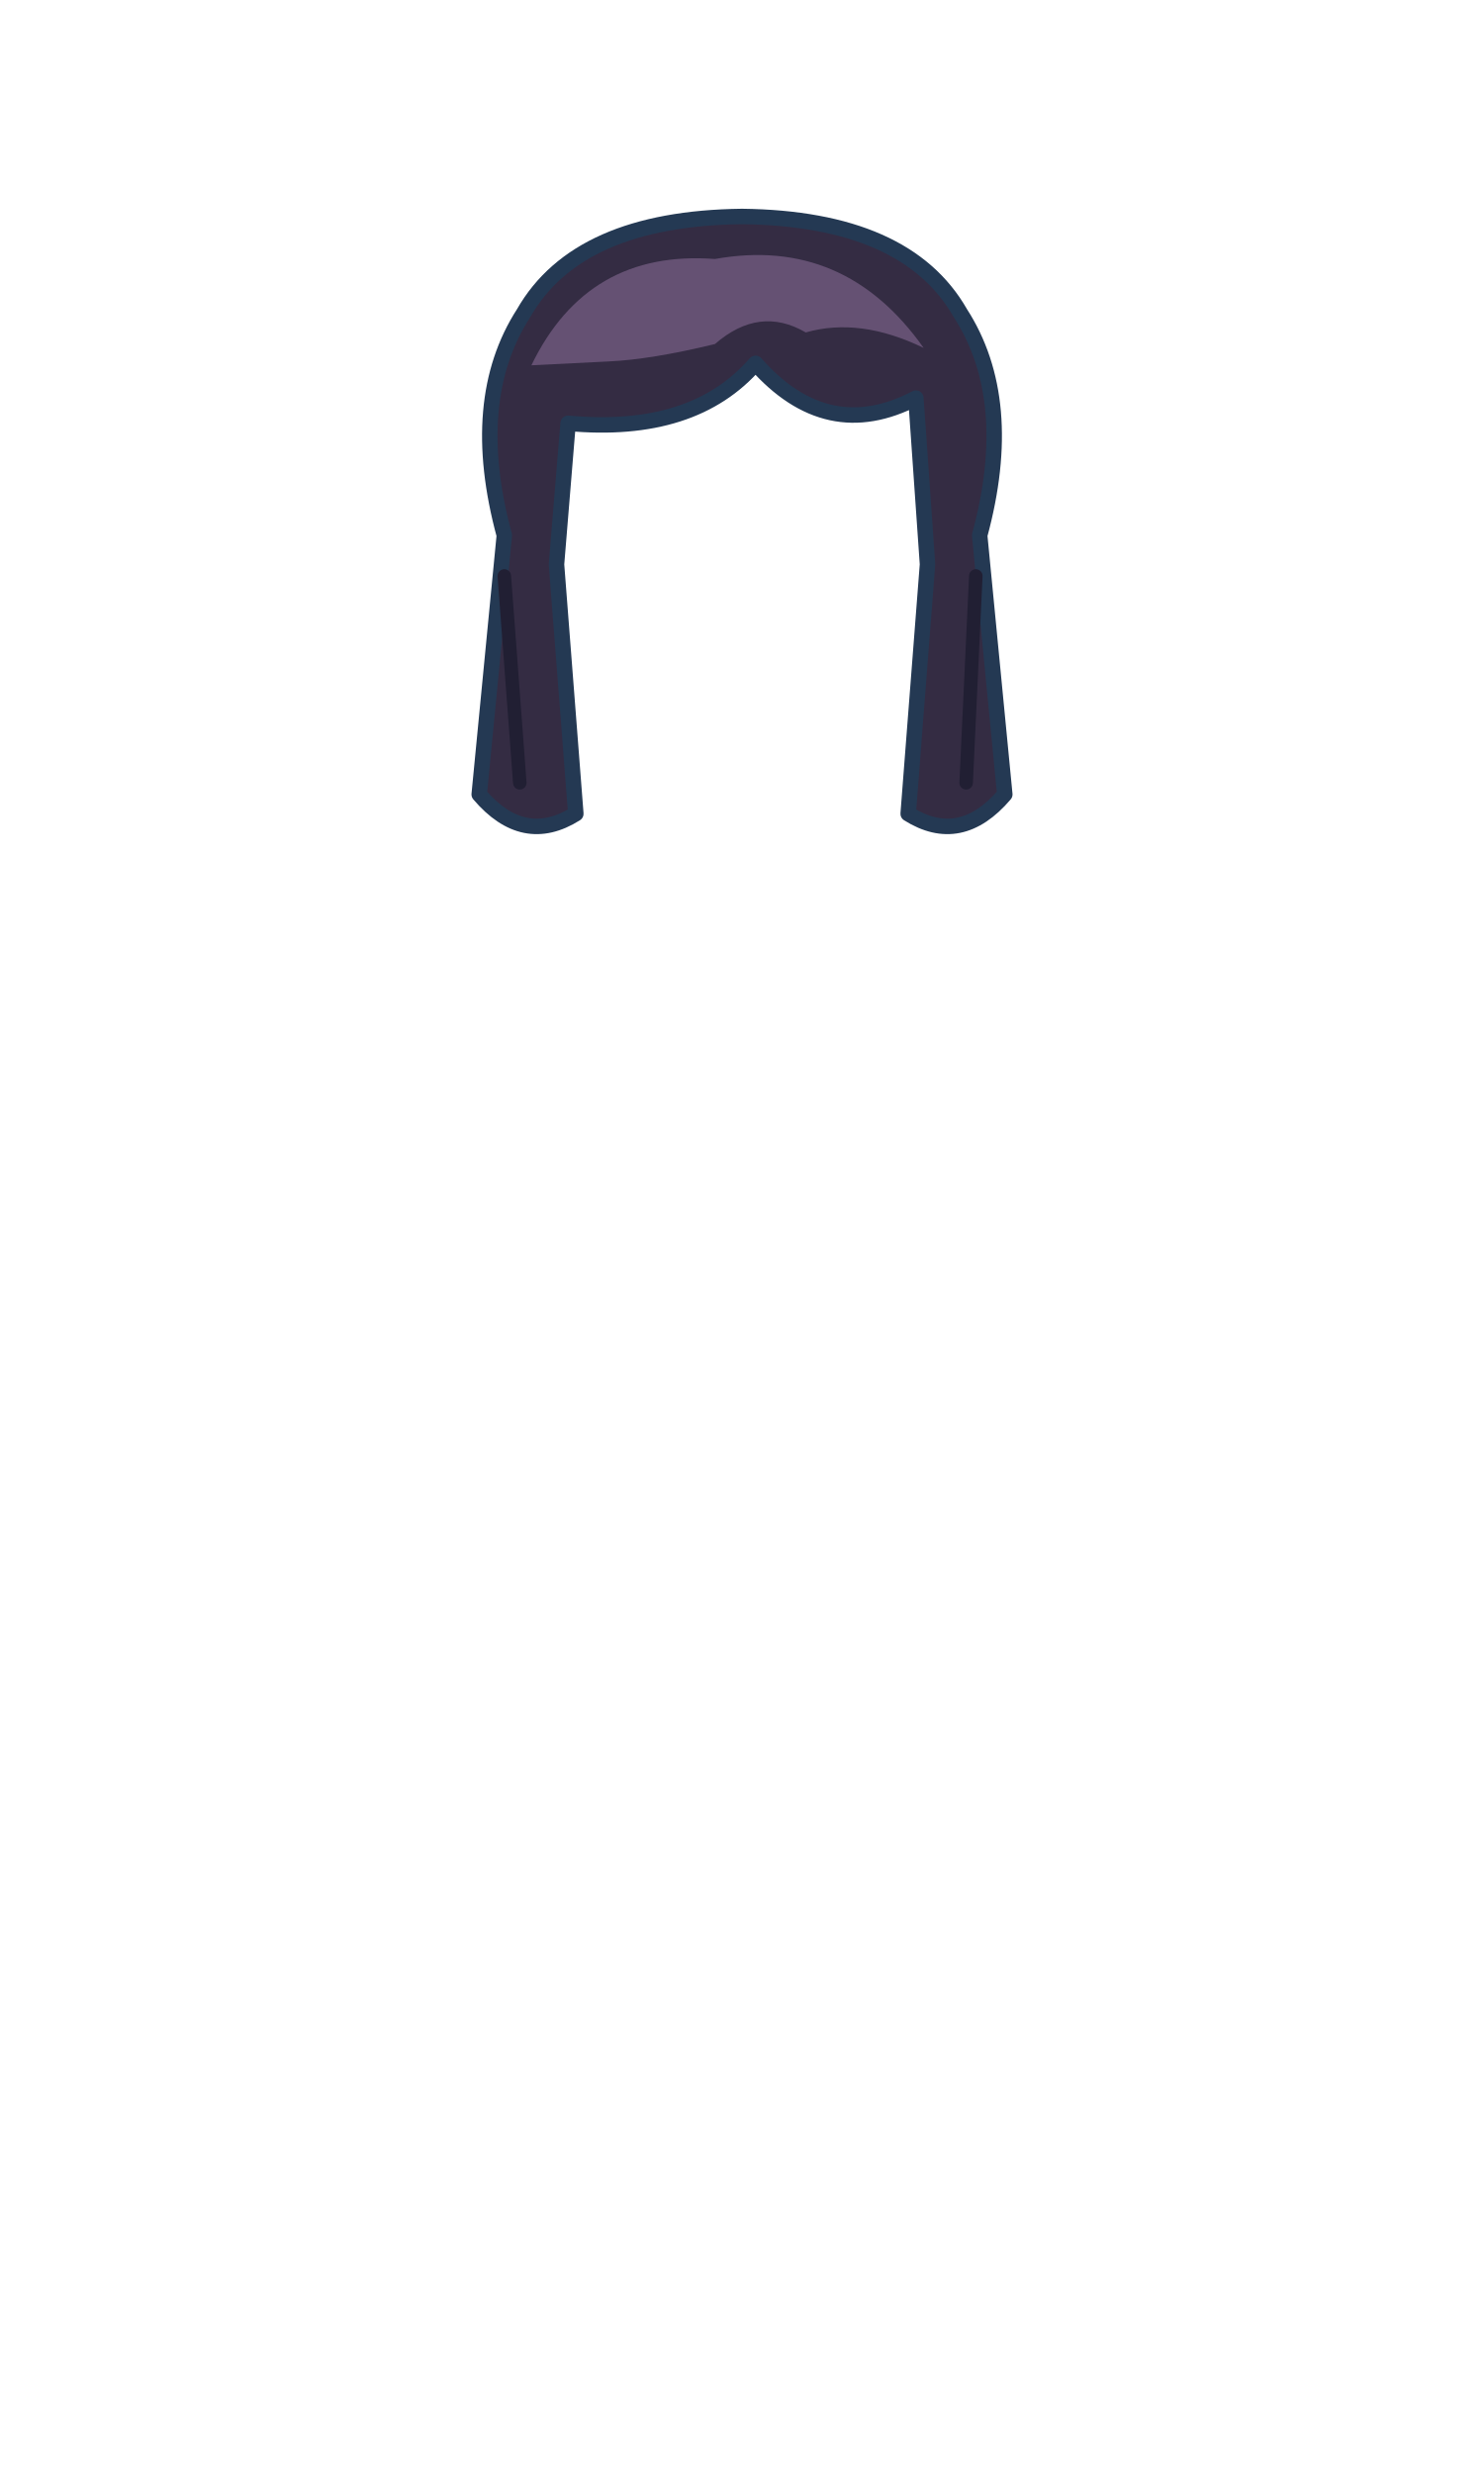
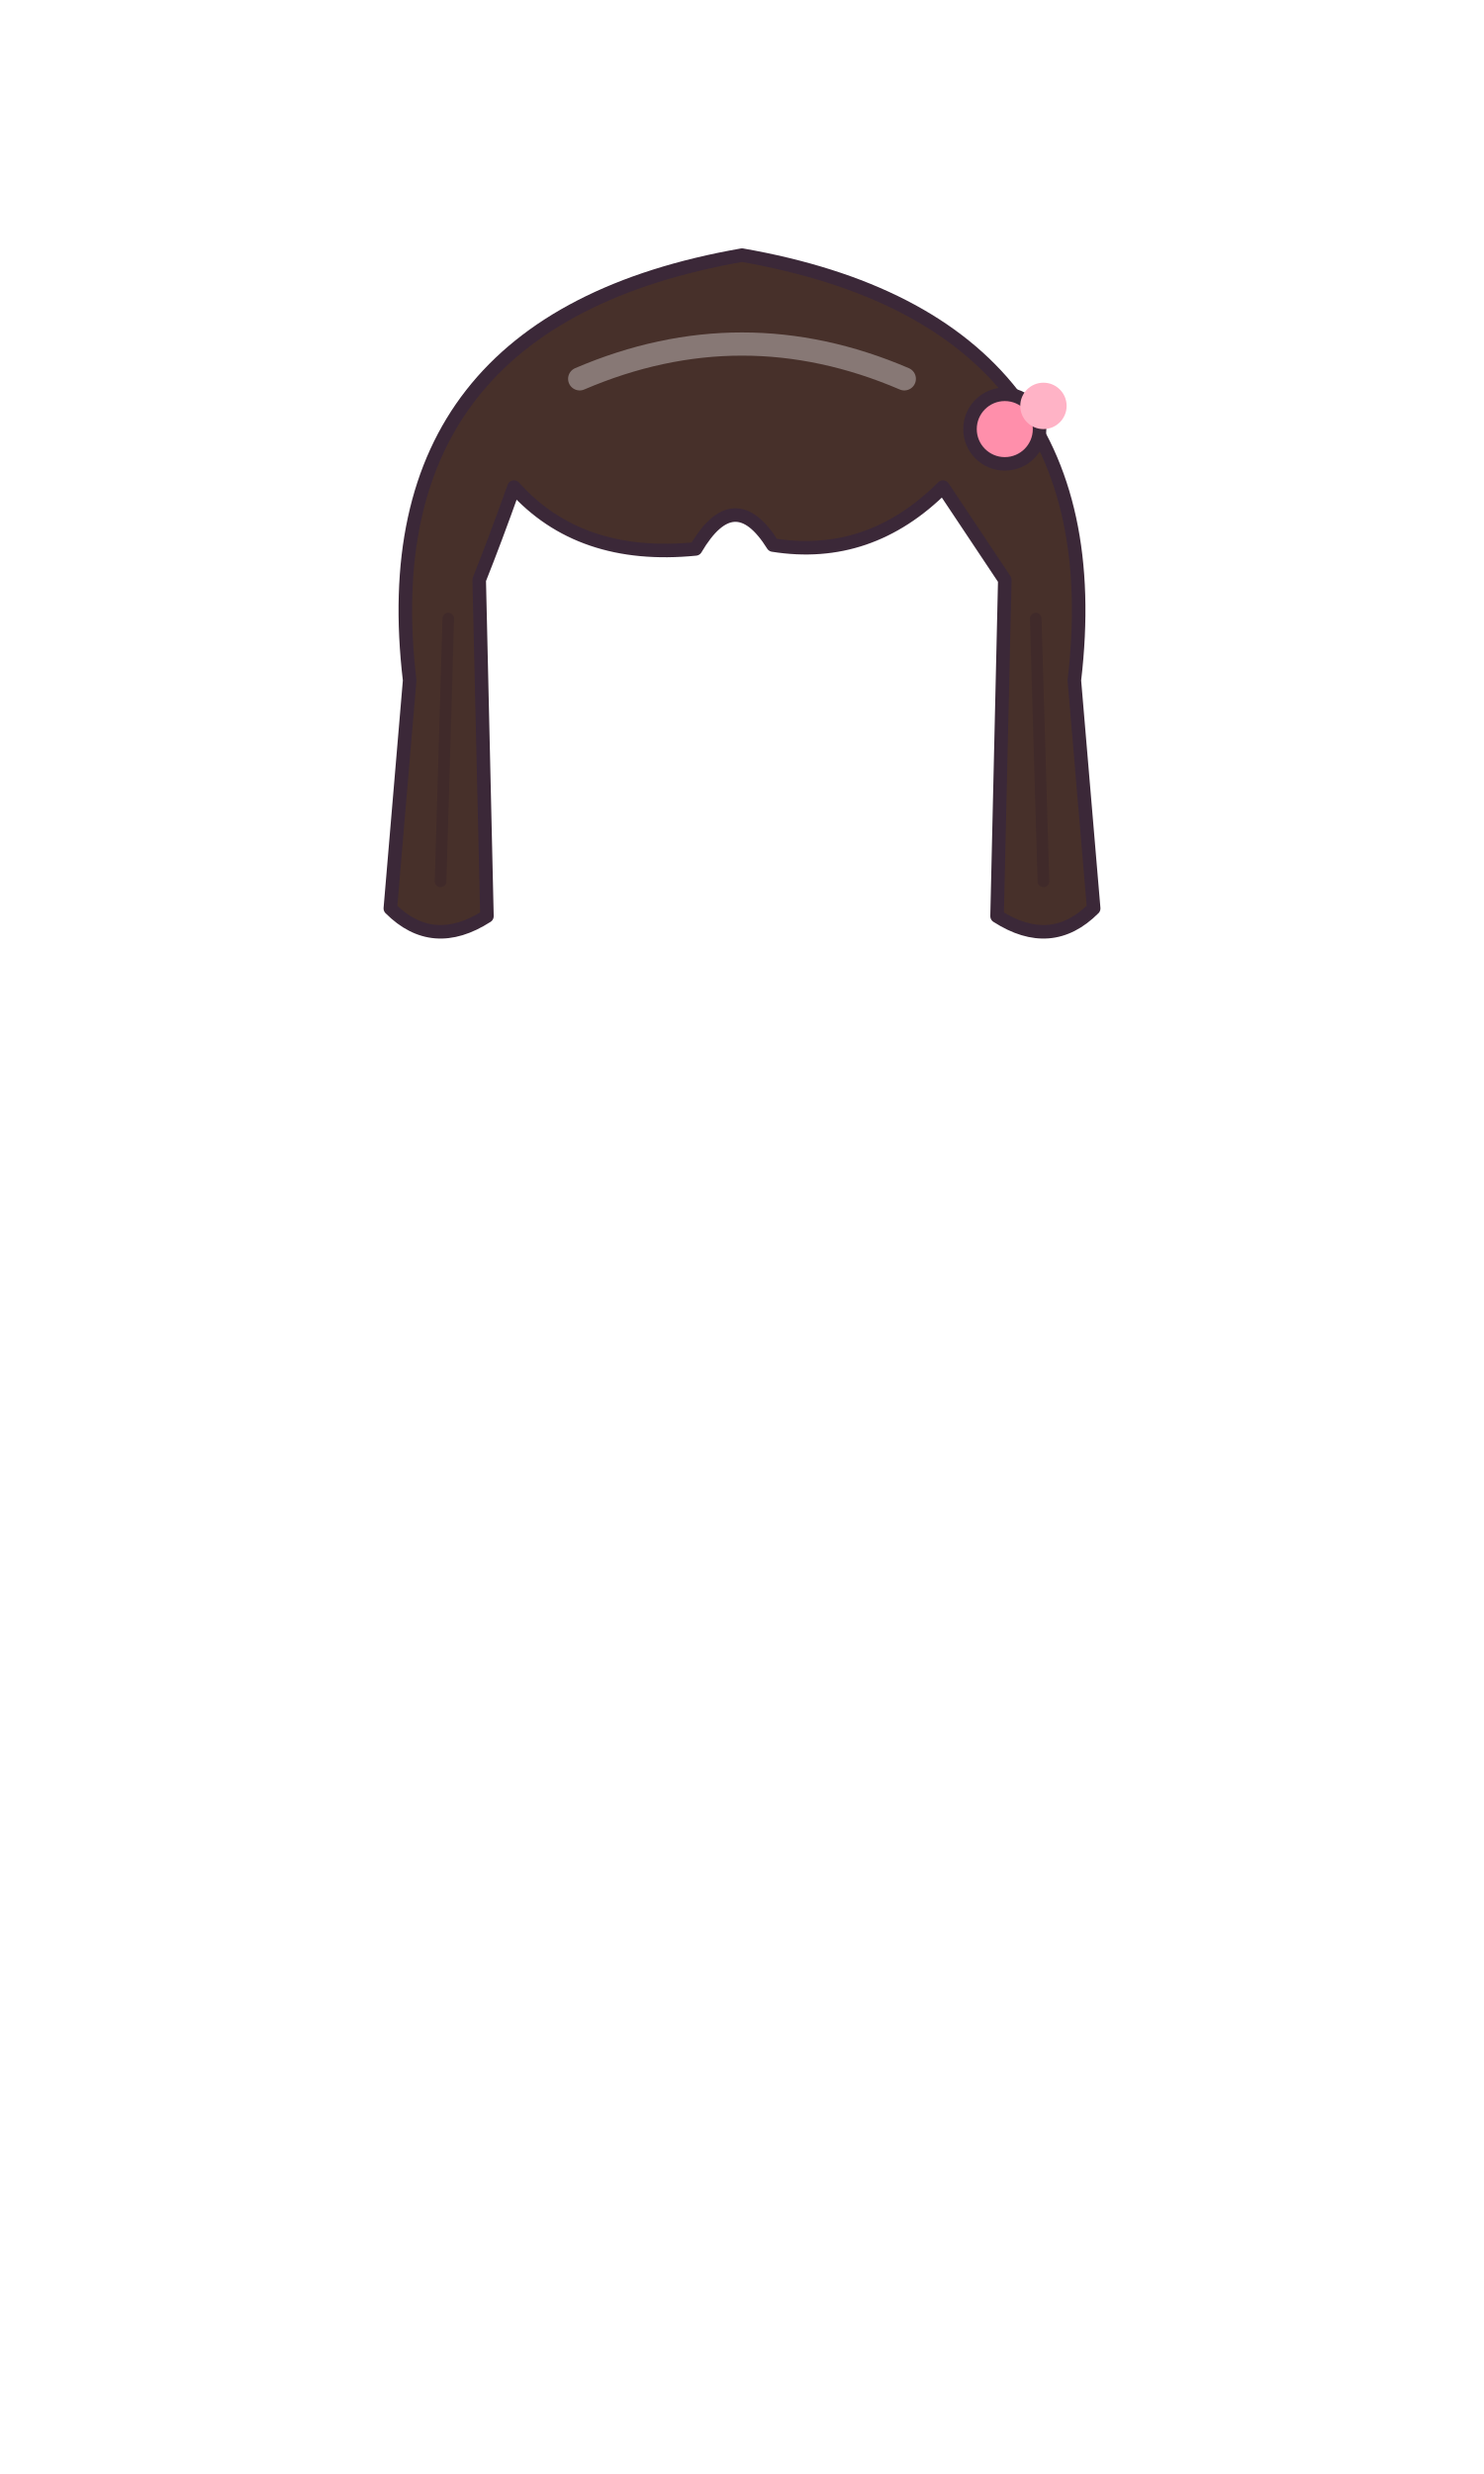
<svg xmlns="http://www.w3.org/2000/svg" width="768" height="1280" viewBox="0 0 768 1280">
-   <g stroke="#243953" stroke-width="8" stroke-linejoin="round" stroke-linecap="round">
-     <path d="M261 277 Q242 207 271 162 Q299 113 384 112 Q469 113 497 162 Q526 207 507 277 L520 411 Q497 438 470 421 L480 292 L474 206 Q428 230 391 188 Q359 225 294 219 L288 292 L298 421 Q271 438 248 411 Z" fill="#342c43" />
-     <path d="M275 189 Q304 129 370 134 Q437 122 478 180 Q445 164 417 172 Q393 158 370 178 Q337 186 315 187 Z" fill="#655173" stroke="none" />
-     <path d="M261 298 L269 405 M505 298 L500 405" fill="none" stroke="#211f33" stroke-width="7" />
+   <g stroke-linejoin="round" stroke-linecap="round">
+     <path d="M212 352 Q190 166 384 132 Q578 166 556 352 L566 470 Q544 492 516 474 L520 300 Q500 270 488 252 Q450 290 400 282 Q380 250 360 284 Q300 290 266 252 Q256 280 248 300 L252 474 Q224 492 202 470 Z" fill="#47302a" stroke="#3b2838" stroke-width="7" />
+     <path d="M300 196 Q384 160 468 196" fill="none" stroke="#877875" stroke-width="12" />
+     <path d="M536 320 L540 456" fill="none" stroke="#402a2a" stroke-width="6" />
+     <path d="M232 320 L228 456" fill="none" stroke="#402a2a" stroke-width="6" />
+     <ellipse cx="520" cy="222" rx="18" ry="18" fill="#ff8fab" stroke="#3b2838" stroke-width="7" />
+     <ellipse cx="540" cy="210" rx="12" ry="12" fill="#ffb3c6" stroke="6" stroke-width="7" />
  </g>
</svg>
